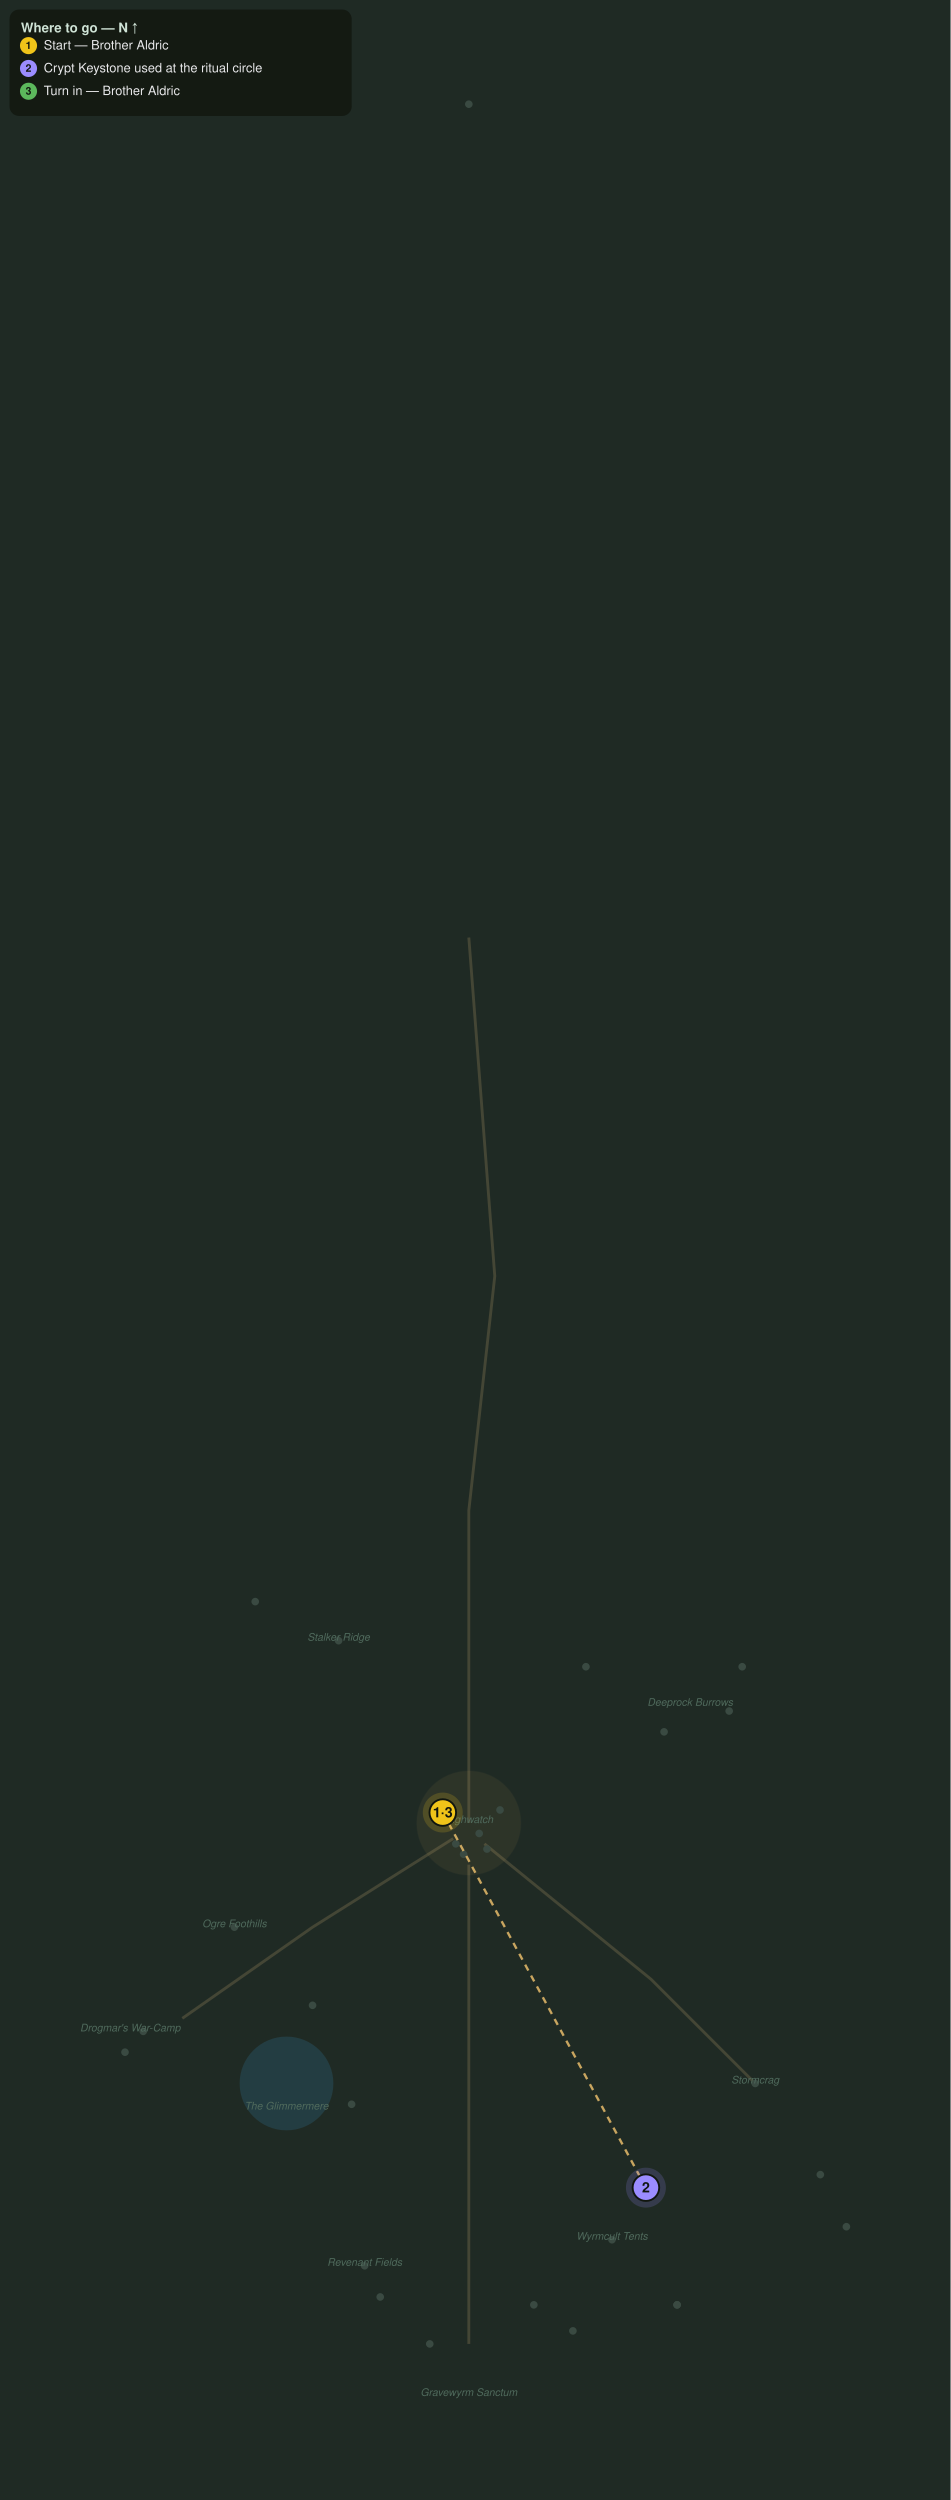
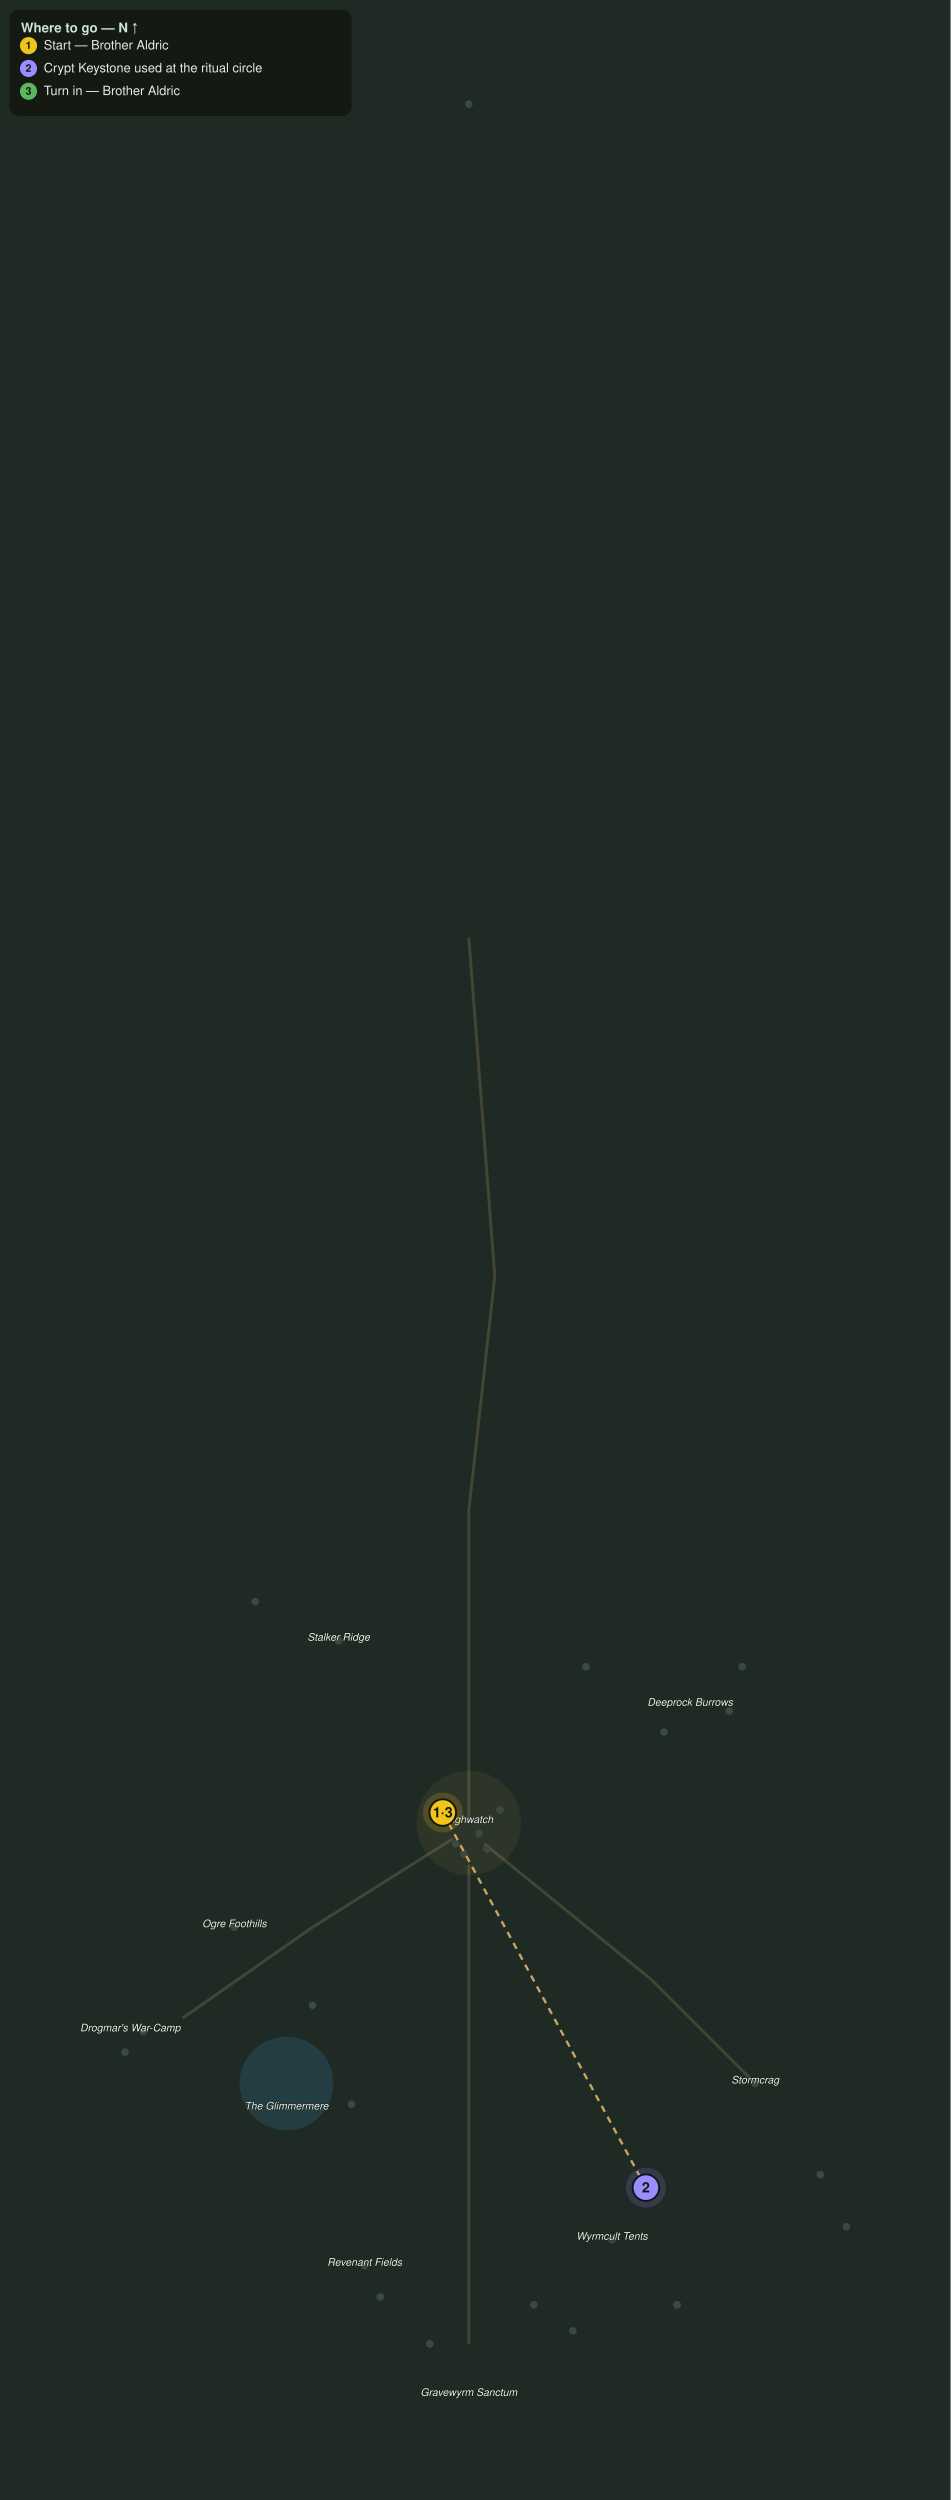
<svg xmlns="http://www.w3.org/2000/svg" viewBox="0 0 1000 2630" font-family="Segoe UI, Helvetica, Arial, sans-serif">
  <rect width="1000" height="2630" fill="#1f2a24" />
  <circle cx="301.4" cy="2191.8" r="49.3" fill="#2f6f8f" opacity="0.28" />
  <path d="M493.2 986.3 L520.5 1342.5 L493.2 1589.0 L493.2 1917.8" fill="none" stroke="#8a7a55" stroke-width="3" opacity="0.35" />
  <path d="M476.7 1934.2 L328.8 2027.4 L191.8 2123.3" fill="none" stroke="#8a7a55" stroke-width="3" opacity="0.35" />
  <path d="M509.6 1939.7 L684.9 2082.2 L794.5 2191.8" fill="none" stroke="#8a7a55" stroke-width="3" opacity="0.35" />
  <path d="M493.2 1961.6 L493.2 2246.6 L493.2 2465.8" fill="none" stroke="#8a7a55" stroke-width="3" opacity="0.35" />
  <circle cx="493.2" cy="1917.8" r="54.8" fill="#caa15a" opacity="0.08" stroke="#caa15a" stroke-width="1" stroke-opacity="0.3" />
  <circle cx="356.2" cy="1726.0" r="4" fill="#3a4a42" />
  <circle cx="616.4" cy="1753.4" r="4" fill="#3a4a42" />
  <circle cx="268.5" cy="1684.9" r="4" fill="#3a4a42" />
  <circle cx="698.6" cy="1821.9" r="4" fill="#3a4a42" />
  <circle cx="780.8" cy="1753.4" r="4" fill="#3a4a42" />
  <circle cx="767.1" cy="1800.0" r="4" fill="#3a4a42" />
  <circle cx="246.6" cy="2027.4" r="4" fill="#3a4a42" />
  <circle cx="328.8" cy="2109.6" r="4" fill="#3a4a42" />
  <circle cx="150.7" cy="2137.0" r="4" fill="#3a4a42" />
  <circle cx="131.5" cy="2158.9" r="4" fill="#3a4a42" />
  <circle cx="369.9" cy="2213.7" r="4" fill="#3a4a42" />
  <circle cx="794.5" cy="2191.8" r="4" fill="#3a4a42" />
  <circle cx="863.0" cy="2287.7" r="4" fill="#3a4a42" />
  <circle cx="890.4" cy="2342.5" r="4" fill="#3a4a42" />
  <circle cx="643.8" cy="2356.2" r="4" fill="#3a4a42" />
  <circle cx="561.6" cy="2424.7" r="4" fill="#3a4a42" />
  <circle cx="602.7" cy="2452.1" r="4" fill="#3a4a42" />
  <circle cx="383.6" cy="2383.6" r="4" fill="#3a4a42" />
  <circle cx="452.1" cy="2465.8" r="4" fill="#3a4a42" />
  <circle cx="400.0" cy="2416.4" r="4" fill="#3a4a42" />
  <circle cx="712.3" cy="2424.7" r="4" fill="#3a4a42" />
  <circle cx="712.3" cy="2424.7" r="4" fill="#3a4a42" />
  <circle cx="504.1" cy="1928.8" r="4" fill="#3a4a42" />
  <circle cx="465.8" cy="1906.8" r="4" fill="#3a4a42" />
  <circle cx="493.2" cy="109.6" r="4" fill="#3a4a42" />
  <circle cx="512.3" cy="1945.2" r="4" fill="#3a4a42" />
  <circle cx="479.5" cy="1939.7" r="4" fill="#3a4a42" />
  <circle cx="487.7" cy="1950.7" r="4" fill="#3a4a42" />
  <circle cx="526.0" cy="1904.1" r="4" fill="#3a4a42" />
-   <text x="493.2" y="1917.8" fill="#4f6a5c" font-size="11" font-style="italic" text-anchor="middle">Highwatch</text>
-   <text x="356.2" y="1726.0" fill="#4f6a5c" font-size="11" font-style="italic" text-anchor="middle">Stalker Ridge</text>
-   <text x="726.0" y="1794.5" fill="#4f6a5c" font-size="11" font-style="italic" text-anchor="middle">Deeprock Burrows</text>
-   <text x="246.6" y="2027.4" fill="#4f6a5c" font-size="11" font-style="italic" text-anchor="middle">Ogre Foothills</text>
-   <text x="137.0" y="2137.0" fill="#4f6a5c" font-size="11" font-style="italic" text-anchor="middle">Drogmar's War-Camp</text>
-   <text x="794.5" y="2191.8" fill="#4f6a5c" font-size="11" font-style="italic" text-anchor="middle">Stormcrag</text>
-   <text x="301.4" y="2219.2" fill="#4f6a5c" font-size="11" font-style="italic" text-anchor="middle">The Glimmermere</text>
-   <text x="643.8" y="2356.2" fill="#4f6a5c" font-size="11" font-style="italic" text-anchor="middle">Wyrmcult Tents</text>
-   <text x="383.6" y="2383.6" fill="#4f6a5c" font-size="11" font-style="italic" text-anchor="middle">Revenant Fields</text>
-   <text x="493.2" y="2520.5" fill="#4f6a5c" font-size="11" font-style="italic" text-anchor="middle">Gravewyrm Sanctum</text>
+   <text x="493.2" y="1917.8" fill="#eef4ee" font-size="11" font-style="italic" text-anchor="middle" stroke="#10160f" stroke-width="0.8" paint-order="stroke">Highwatch</text>
+   <text x="356.2" y="1726.0" fill="#eef4ee" font-size="11" font-style="italic" text-anchor="middle" stroke="#10160f" stroke-width="0.8" paint-order="stroke">Stalker Ridge</text>
+   <text x="726.0" y="1794.5" fill="#eef4ee" font-size="11" font-style="italic" text-anchor="middle" stroke="#10160f" stroke-width="0.8" paint-order="stroke">Deeprock Burrows</text>
+   <text x="246.6" y="2027.4" fill="#eef4ee" font-size="11" font-style="italic" text-anchor="middle" stroke="#10160f" stroke-width="0.8" paint-order="stroke">Ogre Foothills</text>
+   <text x="137.0" y="2137.0" fill="#eef4ee" font-size="11" font-style="italic" text-anchor="middle" stroke="#10160f" stroke-width="0.8" paint-order="stroke">Drogmar's War-Camp</text>
+   <text x="794.5" y="2191.8" fill="#eef4ee" font-size="11" font-style="italic" text-anchor="middle" stroke="#10160f" stroke-width="0.8" paint-order="stroke">Stormcrag</text>
+   <text x="301.4" y="2219.2" fill="#eef4ee" font-size="11" font-style="italic" text-anchor="middle" stroke="#10160f" stroke-width="0.8" paint-order="stroke">The Glimmermere</text>
+   <text x="643.8" y="2356.2" fill="#eef4ee" font-size="11" font-style="italic" text-anchor="middle" stroke="#10160f" stroke-width="0.8" paint-order="stroke">Wyrmcult Tents</text>
+   <text x="383.6" y="2383.6" fill="#eef4ee" font-size="11" font-style="italic" text-anchor="middle" stroke="#10160f" stroke-width="0.8" paint-order="stroke">Revenant Fields</text>
+   <text x="493.2" y="2520.5" fill="#eef4ee" font-size="11" font-style="italic" text-anchor="middle" stroke="#10160f" stroke-width="0.8" paint-order="stroke">Gravewyrm Sanctum</text>
  <path d="M465.8 1906.8 L679.5 2301.4" fill="none" stroke="#e6bb6a" stroke-width="2.5" stroke-dasharray="7 6" opacity="0.85" />
  <g class="qstep" data-keys="giver,turnin" data-steps="1,3">
    <circle cx="465.8" cy="1906.8" r="21" fill="#f0c419" opacity="0.18" />
    <circle cx="465.8" cy="1906.8" r="14" fill="#f0c419" stroke="#11160f" stroke-width="2" />
    <text x="465.8" y="1911.8" fill="#11160f" font-size="15" font-weight="bold" text-anchor="middle">1·3</text>
  </g>
  <g class="qstep" data-keys="crypt_ritual_circle" data-steps="2">
    <circle cx="679.5" cy="2301.4" r="21" fill="#9b8cff" opacity="0.18" />
    <circle cx="679.5" cy="2301.4" r="14" fill="#9b8cff" stroke="#11160f" stroke-width="2" />
    <text x="679.5" y="2306.4" fill="#11160f" font-size="15" font-weight="bold" text-anchor="middle">2</text>
  </g>
  <rect x="10" y="10" width="360" height="112" rx="10" fill="#11160f" opacity="0.82" />
  <text x="22" y="34" fill="#cfe3d6" font-size="14" font-weight="bold">Where to go — N ↑</text>
  <circle cx="30" cy="48" r="9" fill="#f0c419" />
  <text x="30" y="51.5" fill="#11160f" font-size="11" font-weight="bold" text-anchor="middle">1</text>
  <text x="46" y="52" fill="#e8e8ea" font-size="13.5">Start — Brother Aldric</text>
  <circle cx="30" cy="72" r="9" fill="#9b8cff" />
  <text x="30" y="75.5" fill="#11160f" font-size="11" font-weight="bold" text-anchor="middle">2</text>
  <text x="46" y="76" fill="#e8e8ea" font-size="13.5">Crypt Keystone used at the ritual circle</text>
  <circle cx="30" cy="96" r="9" fill="#5cb85c" />
  <text x="30" y="99.5" fill="#11160f" font-size="11" font-weight="bold" text-anchor="middle">3</text>
  <text x="46" y="100" fill="#e8e8ea" font-size="13.5">Turn in — Brother Aldric</text>
</svg>
